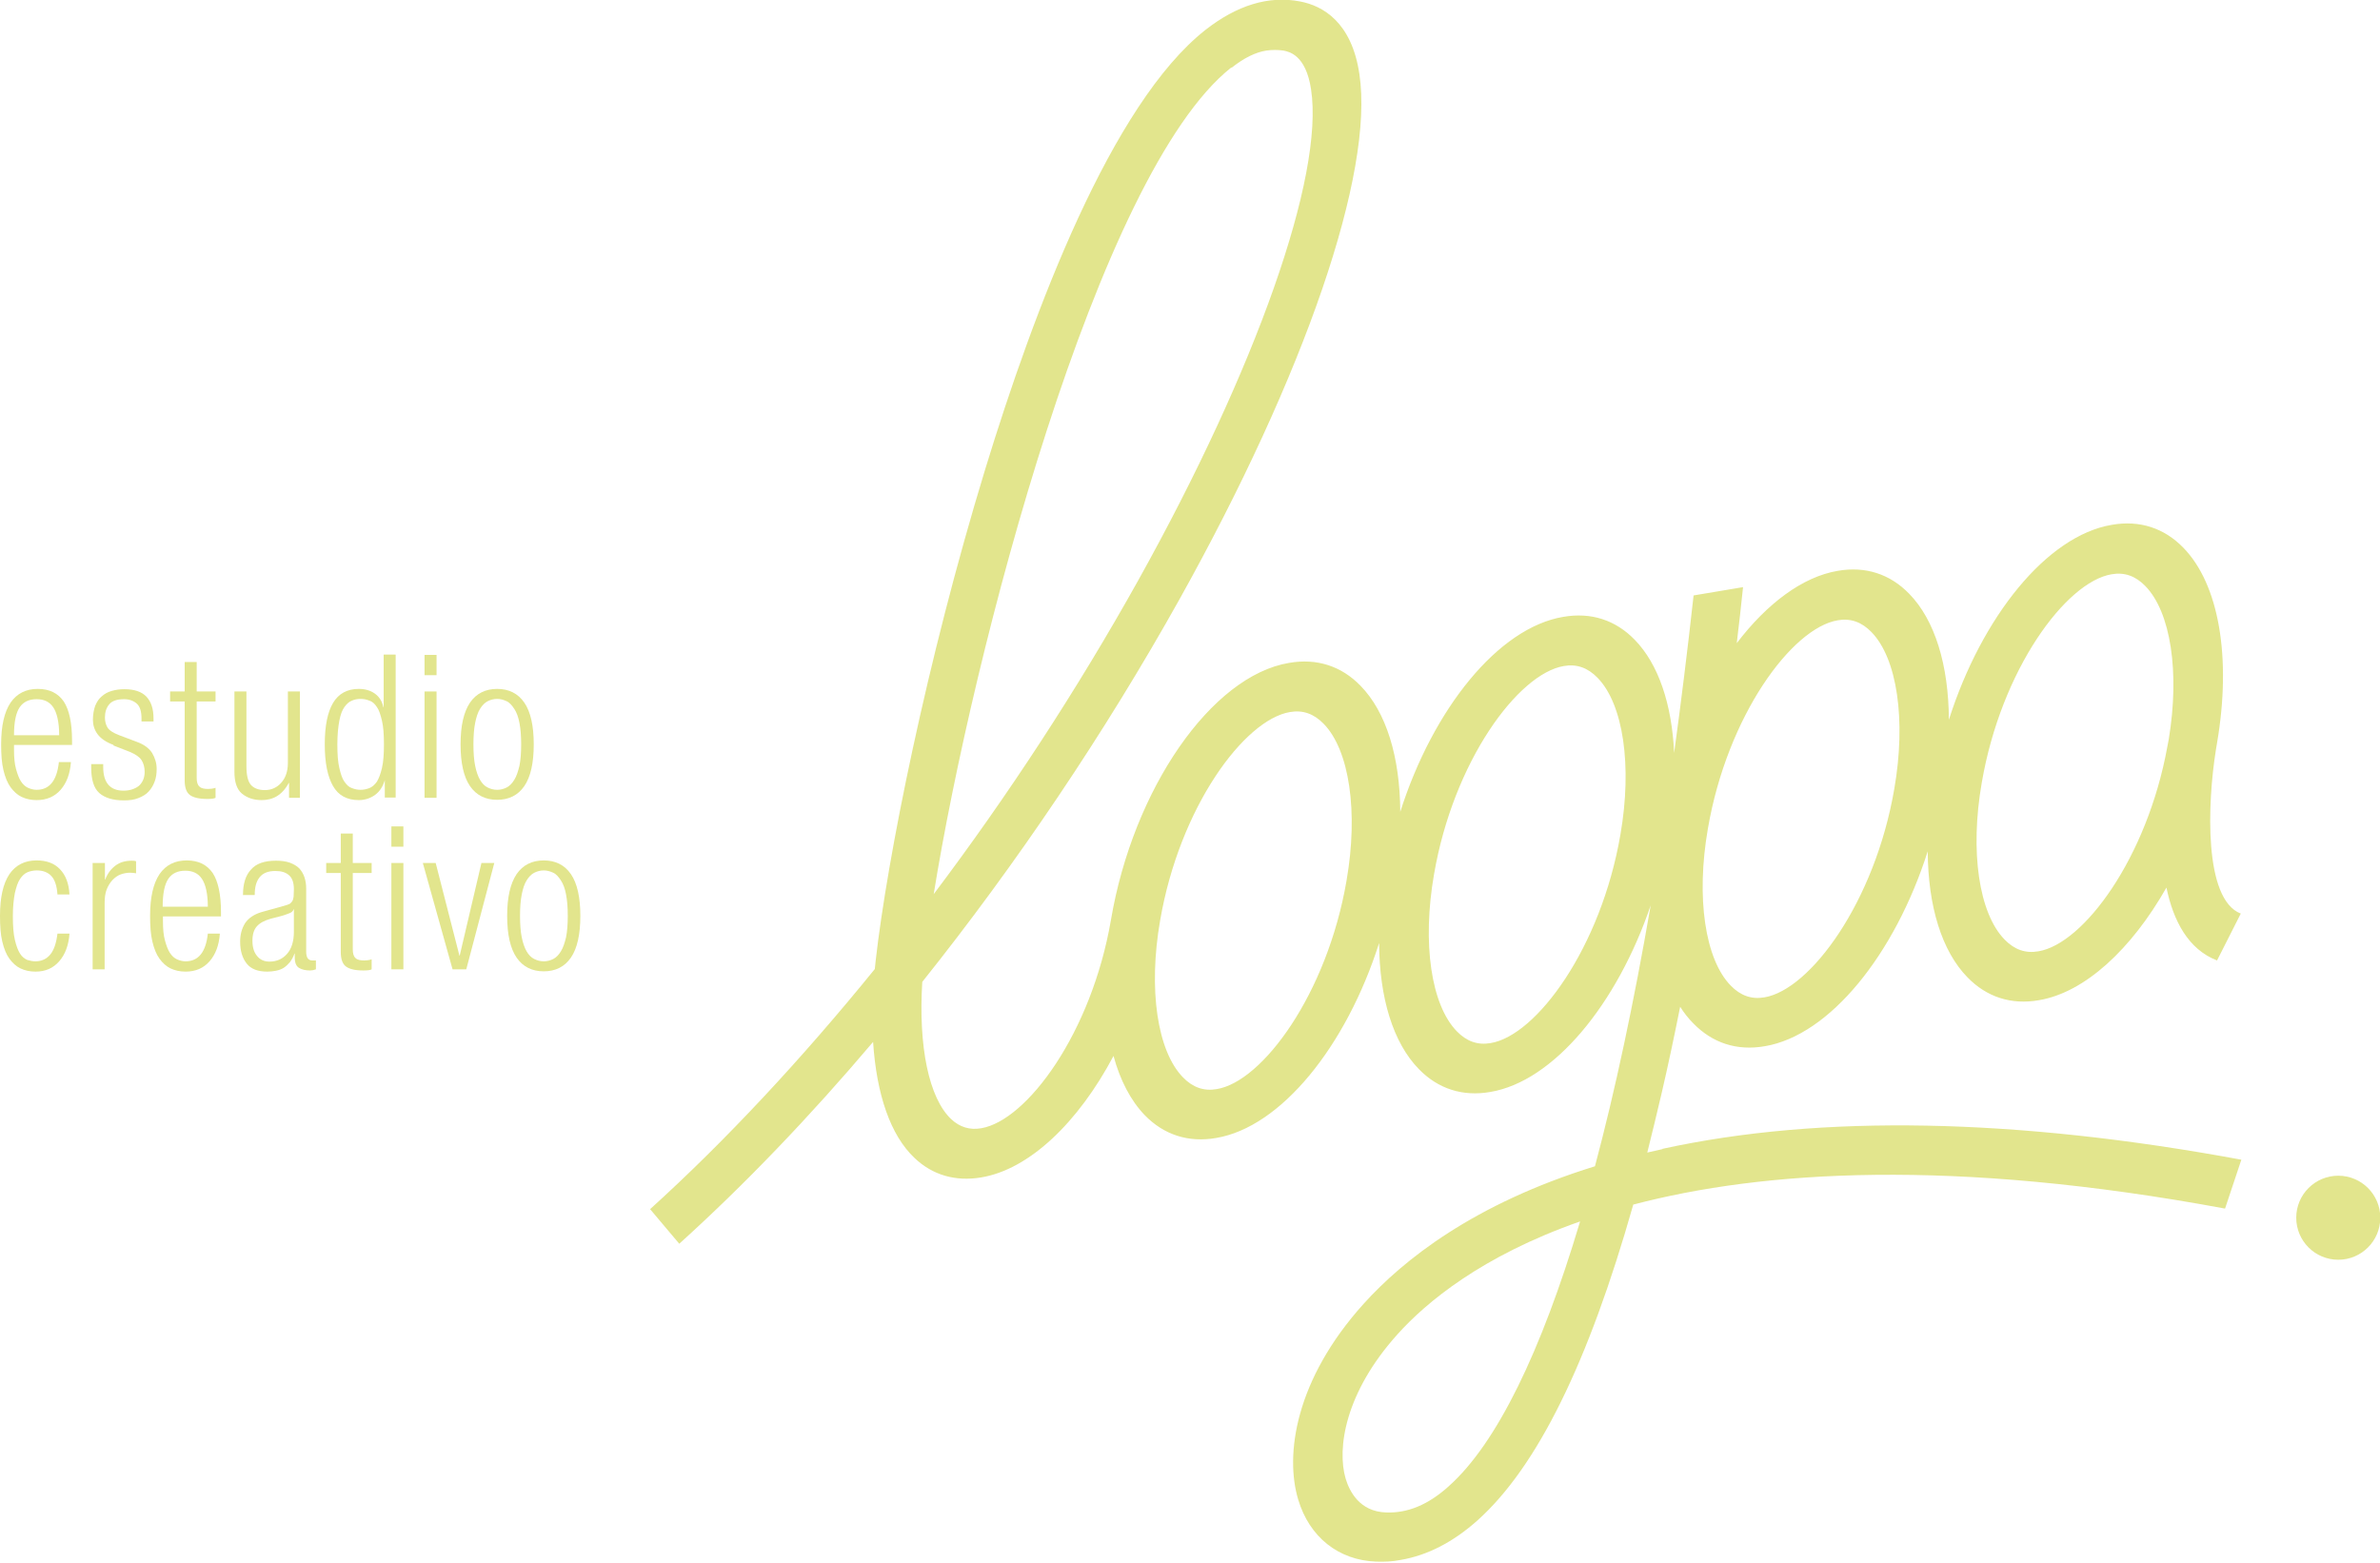
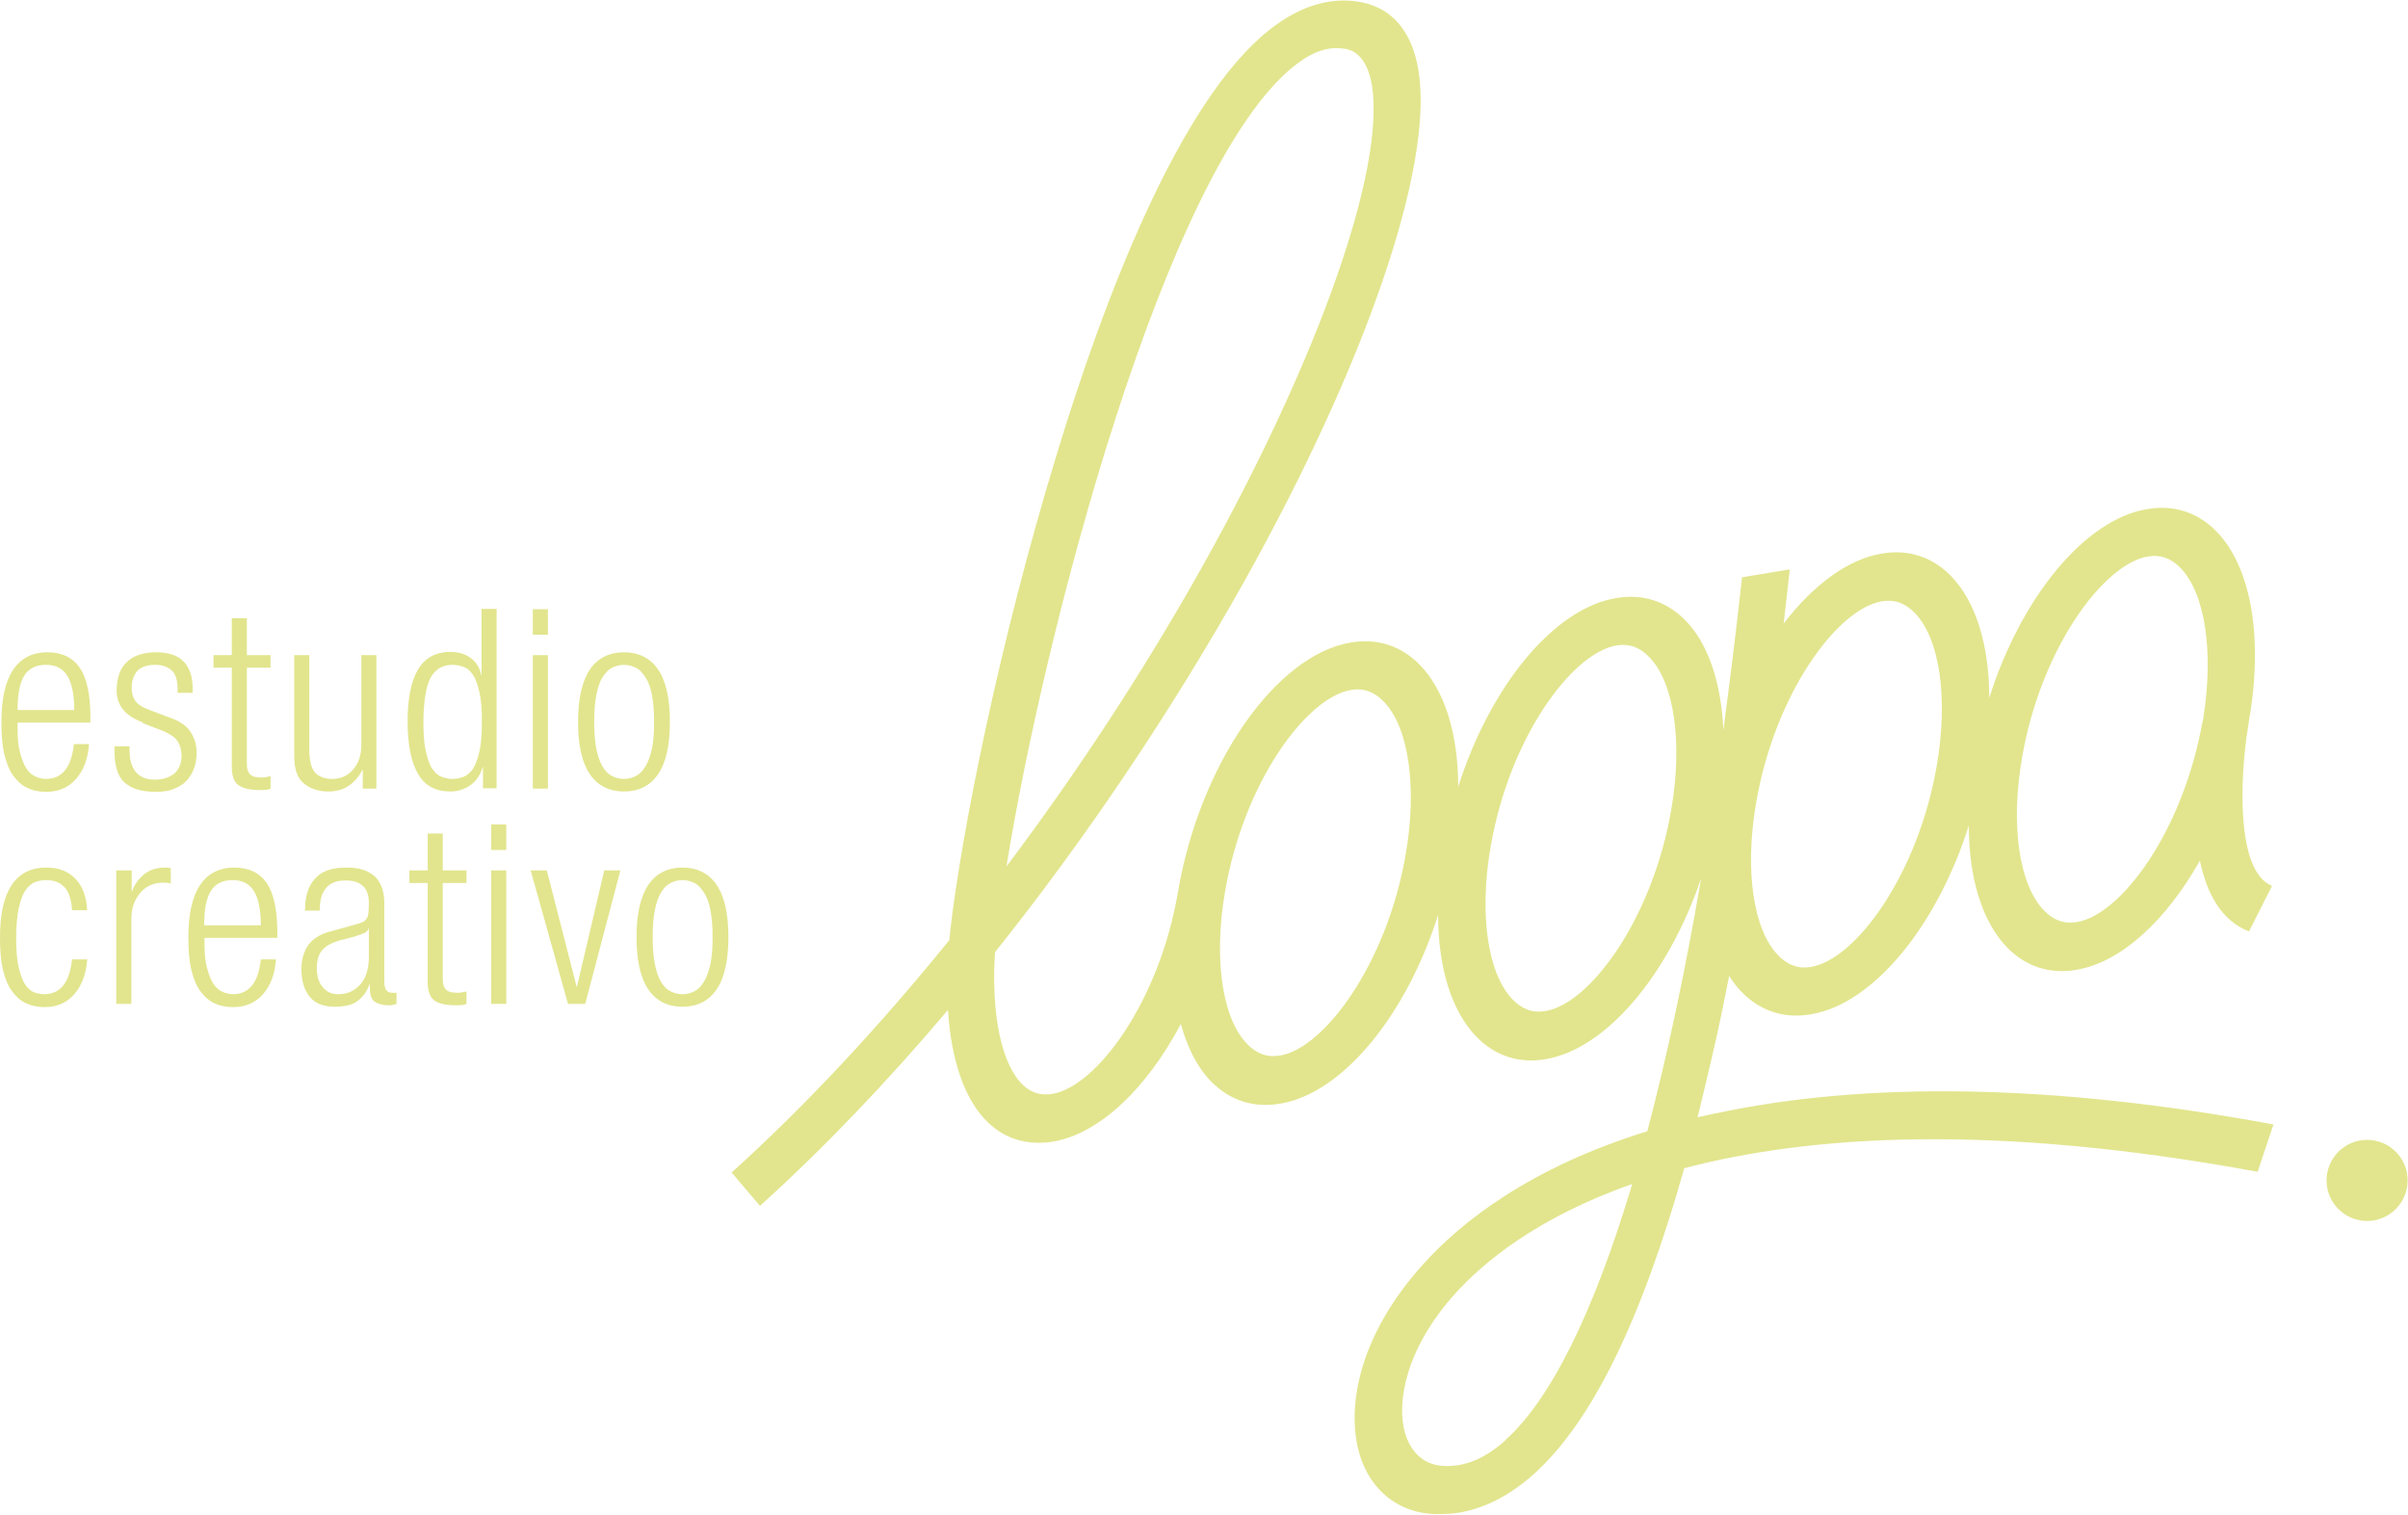
- <svg xmlns="http://www.w3.org/2000/svg" id="Capa_2" data-name="Capa 2" viewBox="0 0 83.25 54.65">
+ <svg xmlns="http://www.w3.org/2000/svg" id="Capa_2" data-name="Capa 2" viewBox="0 0 67.11 42.2">
  <defs>
    <style>
      .cls-1 {
        fill: #e2e58d;
      }
    </style>
  </defs>
  <g id="Capa_1-2" data-name="Capa 1">
    <g>
      <g>
-         <circle class="cls-1" cx="81.79" cy="42.6" r="1.47" />
-         <path class="cls-1" d="M58.15,40.2c-.18.04-.35.08-.53.12.17-.68.34-1.38.51-2.11.23-.99.44-1.99.64-2.99.14.22.29.41.46.58.67.69,1.53.97,2.5.8,2.27-.38,4.55-3.21,5.7-6.82.01,1.92.49,3.49,1.39,4.41.67.69,1.53.97,2.5.8,1.61-.27,3.24-1.79,4.46-3.94.24,1.16.76,2.16,1.77,2.55l.83-1.64c-1.3-.5-1.17-3.86-.87-5.73.01-.08.03-.16.04-.24.51-2.99.07-5.55-1.18-6.83-.67-.69-1.53-.97-2.5-.8-2.27.38-4.55,3.21-5.7,6.82-.01-1.92-.49-3.49-1.39-4.41-.67-.69-1.53-.97-2.5-.8-1.23.21-2.47,1.14-3.53,2.53.08-.69.16-1.34.22-1.96l-1.73.29c-.21,1.91-.44,3.75-.68,5.51-.08-1.71-.55-3.11-1.38-3.96-.67-.69-1.53-.97-2.5-.8-2.27.38-4.55,3.21-5.7,6.82-.01-1.92-.49-3.49-1.39-4.41-.67-.69-1.53-.97-2.5-.8-2.71.45-5.45,4.4-6.23,8.99-.68,3.96-2.94,7.02-4.54,7.29-.4.07-.75-.04-1.05-.32-.78-.74-1.15-2.54-1.01-4.8,3.29-4.12,6.38-8.7,9-13.39,4.4-7.89,6.81-14.92,6.29-18.37-.27-1.82-1.28-2.39-2.08-2.54-1.09-.21-2.2.13-3.31,1-3.28,2.59-5.99,9.78-7.7,15.37-2.06,6.75-3.43,13.64-3.83,17.19-.01.1-.02.2-.03.29-2.55,3.14-5.21,6-7.86,8.4l1.02,1.21c2.28-2.06,4.57-4.45,6.78-7.06.12,1.84.61,3.27,1.45,4.06.63.6,1.43.83,2.33.68,1.69-.28,3.4-1.93,4.63-4.25.23.85.6,1.56,1.09,2.07.67.69,1.53.97,2.5.8,2.27-.38,4.55-3.21,5.7-6.82.01,1.92.49,3.49,1.39,4.41.67.69,1.53.97,2.5.8,2.21-.37,4.43-3.06,5.61-6.53-.59,3.41-1.24,6.47-1.95,9.13-4.24,1.31-6.71,3.28-8.09,4.81-2.4,2.66-2.76,5.29-2.29,6.85.39,1.31,1.41,2.12,2.72,2.17.29.01.58,0,.87-.06.93-.16,1.83-.62,2.69-1.39,2.08-1.87,3.87-5.5,5.44-11.04,4.53-1.19,11.16-1.63,20.7.14l.57-1.71c-7.89-1.46-14.71-1.59-20.25-.38ZM69.32,27.38c.68-3.96,2.94-7.02,4.54-7.29.45-.08.84.06,1.18.41.89.91,1.21,3.01.82,5.37-.01.06-.03.15-.05.26-.71,3.89-2.93,6.89-4.51,7.15-.45.08-.84-.06-1.18-.41-.9-.92-1.22-3.08-.8-5.49ZM59.74,28.99c.68-3.96,2.94-7.02,4.54-7.29.45-.08.84.06,1.18.41.9.92,1.22,3.08.8,5.49-.68,3.96-2.94,7.02-4.54,7.29-.45.08-.84-.06-1.18-.41-.9-.92-1.22-3.08-.8-5.49ZM43.08,2.37c.43-.34.83-.54,1.21-.6.2-.03.41-.03.61,0,.19.04.78.15.96,1.36.46,3.03-1.92,9.77-6.05,17.18-2.12,3.8-4.55,7.52-7.15,10.97,1.36-8.44,5.73-25.22,10.41-28.92ZM47.1,30.81h0c-.68,3.96-2.94,7.03-4.54,7.29-.45.08-.84-.06-1.18-.41-.9-.92-1.22-3.08-.8-5.49,0,0,0,0,0,0h0s0,0,0,0c.68-3.96,2.94-7.02,4.54-7.29.45-.08.84.06,1.18.41.9.92,1.22,3.08.8,5.49ZM56.68,29.2c-.68,3.96-2.94,7.03-4.54,7.29-.45.08-.84-.06-1.18-.41-.9-.92-1.22-3.08-.8-5.49.68-3.96,2.94-7.02,4.54-7.29.45-.08.84.06,1.18.41.9.92,1.22,3.08.8,5.49ZM50.68,51.99c-.72.65-1.44.95-2.2.92-.93-.03-1.28-.75-1.41-1.18-.31-1.05-.03-3.01,1.82-5.06.98-1.09,2.92-2.73,6.38-3.94-1.37,4.59-2.92,7.76-4.58,9.25Z" />
+         <circle class="cls-1" cx="65.97" cy="32.9" r="1.13" />
+         <path class="cls-1" d="M47.72,31.05c-.14.03-.27.06-.41.09.13-.52.26-1.07.39-1.63.18-.76.34-1.54.49-2.31.11.17.22.32.35.45.52.53,1.19.75,1.93.62,1.75-.29,3.52-2.48,4.4-5.26,0,1.48.38,2.69,1.07,3.4.52.53,1.19.75,1.93.62,1.25-.21,2.5-1.38,3.44-3.04.19.9.59,1.67,1.37,1.97l.64-1.27c-1-.39-.9-2.98-.67-4.42.01-.06.02-.12.03-.19.4-2.31.06-4.28-.91-5.27-.52-.53-1.19-.75-1.93-.62-1.75.29-3.52,2.48-4.4,5.26,0-1.48-.38-2.69-1.07-3.4-.52-.53-1.19-.75-1.93-.62-.95.16-1.91.88-2.73,1.95.06-.53.12-1.04.17-1.51l-1.33.22c-.16,1.47-.34,2.89-.52,4.26-.06-1.32-.42-2.41-1.06-3.06-.52-.53-1.19-.75-1.93-.62-1.75.29-3.52,2.48-4.4,5.26,0-1.48-.38-2.69-1.07-3.4-.52-.53-1.19-.75-1.93-.62-2.09.35-4.21,3.4-4.81,6.95-.52,3.06-2.27,5.43-3.51,5.63-.31.05-.58-.03-.81-.25-.6-.57-.89-1.96-.78-3.7,2.54-3.18,4.92-6.72,6.95-10.34,3.4-6.09,5.26-11.53,4.86-14.18-.21-1.41-.99-1.84-1.61-1.96-.84-.16-1.7.1-2.55.77-2.53,2-4.63,7.55-5.94,11.87-1.59,5.21-2.65,10.53-2.96,13.27,0,.08-.02.15-.02.23-1.97,2.43-4.02,4.63-6.07,6.48l.79.93c1.76-1.59,3.53-3.44,5.24-5.46.09,1.42.47,2.52,1.12,3.14.48.46,1.1.64,1.8.53,1.31-.22,2.62-1.49,3.57-3.28.18.66.46,1.21.84,1.6.52.53,1.19.75,1.93.62,1.75-.29,3.52-2.48,4.4-5.26,0,1.48.38,2.69,1.07,3.4.52.53,1.19.75,1.93.62,1.7-.29,3.42-2.36,4.33-5.04-.45,2.64-.96,5-1.5,7.05-3.27,1.01-5.19,2.53-6.25,3.71-1.86,2.06-2.13,4.08-1.77,5.29.3,1.01,1.09,1.64,2.1,1.67.23,0,.45,0,.67-.04.72-.12,1.42-.48,2.08-1.07,1.61-1.44,2.99-4.24,4.2-8.53,3.5-.92,8.61-1.26,15.98.1l.44-1.32c-6.1-1.13-11.36-1.22-15.63-.29ZM56.35,21.14c.52-3.06,2.27-5.42,3.51-5.63.35-.06.65.05.91.32.68.7.93,2.32.64,4.15,0,.05-.02.11-.04.2-.55,3.01-2.26,5.32-3.49,5.52-.35.06-.65-.05-.91-.32-.7-.71-.94-2.38-.62-4.24ZM48.94,22.39c.52-3.06,2.27-5.43,3.51-5.63.35-.06.65.05.91.32.7.71.94,2.38.62,4.24-.52,3.06-2.27,5.43-3.51,5.63-.35.06-.65-.05-.91-.32-.7-.71-.94-2.38-.62-4.24ZM36.08,1.83c.33-.26.64-.42.94-.47.16-.03.31-.02.47,0,.15.03.6.12.75,1.05.35,2.34-1.48,7.54-4.67,13.27-1.64,2.94-3.52,5.81-5.52,8.47,1.05-6.52,4.42-19.48,8.04-22.33ZM39.18,23.79h0c-.52,3.06-2.27,5.43-3.51,5.63-.35.06-.65-.05-.91-.32-.7-.71-.94-2.38-.62-4.24,0,0,0,0,0,0h0s0,0,0,0c.52-3.06,2.27-5.42,3.51-5.63.35-.06.65.05.91.32.7.71.94,2.38.62,4.24ZM46.58,22.55c-.52,3.06-2.27,5.43-3.51,5.63-.35.06-.65-.05-.91-.32-.7-.71-.94-2.38-.62-4.24.52-3.06,2.27-5.42,3.51-5.63.35-.06.65.05.91.32.7.71.94,2.38.62,4.24ZM41.95,40.15c-.56.5-1.11.73-1.7.71-.72-.03-.99-.58-1.09-.91-.24-.81-.02-2.33,1.4-3.9.76-.84,2.25-2.11,4.93-3.05-1.06,3.54-2.26,6-3.54,7.14Z" />
      </g>
      <g>
-         <path class="cls-1" d="M2.48,26.67c-.03.4-.15.72-.36.96s-.49.36-.84.36c-.2,0-.37-.04-.52-.11-.15-.07-.28-.19-.39-.34-.11-.15-.19-.35-.25-.6-.06-.25-.08-.55-.08-.9,0-.65.11-1.13.33-1.46.22-.32.54-.48.95-.48s.71.15.91.44c.19.29.29.75.29,1.37v.15H.49v.17c0,.27.02.49.07.67s.1.32.17.43c.07.11.16.19.25.23s.19.07.3.07c.45,0,.71-.32.78-.97h.42ZM2.07,25.72c0-.46-.08-.79-.21-.98-.13-.19-.32-.28-.58-.28s-.46.09-.59.28c-.13.19-.2.51-.2.98h1.58Z" />
-         <path class="cls-1" d="M3.97,26.06c-.27-.1-.45-.23-.56-.38s-.16-.32-.16-.5.03-.35.08-.49c.06-.14.13-.25.23-.33.1-.09.21-.15.35-.19.14-.04.28-.06.44-.06.35,0,.61.09.77.26.17.18.25.43.25.77v.1h-.42v-.1c0-.24-.05-.42-.16-.52s-.26-.16-.45-.16c-.25,0-.42.06-.52.18s-.15.27-.15.46c0,.13.03.25.09.35.06.1.2.19.41.27l.61.23c.25.09.43.22.54.39.1.17.16.35.16.56,0,.16-.02.31-.07.44-.05.14-.12.25-.21.35s-.21.17-.36.23c-.15.06-.31.08-.51.08-.38,0-.67-.09-.86-.26-.19-.17-.28-.47-.28-.89v-.12h.42v.1c0,.55.24.83.71.83.22,0,.4-.06.54-.17.13-.12.2-.28.2-.49,0-.16-.04-.3-.11-.41-.07-.11-.21-.2-.39-.28l-.59-.23Z" />
-         <path class="cls-1" d="M6.46,24.54h-.51v-.35h.51v-1.03h.42v1.03h.66v.35h-.66v2.67c0,.15.03.25.1.31.06.06.17.08.3.08.08,0,.17-.01.26-.04v.35c-.05.03-.15.04-.29.04-.29,0-.49-.05-.61-.14-.12-.09-.18-.26-.18-.51v-2.76Z" />
-         <path class="cls-1" d="M8.2,24.19h.42v2.62c0,.3.05.52.15.64s.27.19.49.19c.24,0,.43-.09.58-.26.15-.17.23-.4.23-.69v-2.5h.42v3.72h-.38v-.52h-.01c-.11.21-.25.36-.41.46s-.35.14-.54.14c-.28,0-.51-.08-.69-.23s-.26-.41-.26-.76v-2.81Z" />
-         <path class="cls-1" d="M13.47,27.29h-.01c-.06.21-.17.39-.33.51s-.36.19-.58.19c-.41,0-.71-.16-.9-.49s-.29-.81-.29-1.46.1-1.13.29-1.45.49-.49.9-.49c.23,0,.42.06.57.17s.25.27.29.47h.01v-1.84h.42v5h-.38v-.62ZM11.8,26.04c0,.35.02.62.07.83s.1.37.18.48c.08.11.16.19.26.22.1.04.2.06.3.06s.21-.02.31-.06c.1-.04.18-.11.26-.22.07-.11.13-.27.18-.48s.07-.49.07-.83-.02-.62-.07-.83-.1-.37-.18-.48c-.07-.11-.16-.19-.26-.22-.1-.04-.2-.06-.31-.06s-.21.02-.3.06c-.1.04-.18.11-.26.22-.08.11-.14.27-.18.48s-.07.49-.07.83Z" />
-         <path class="cls-1" d="M14.85,22.91h.42v.71h-.42v-.71ZM14.85,24.19h.42v3.72h-.42v-3.72Z" />
-         <path class="cls-1" d="M16.11,26.04c0-.65.11-1.13.33-1.46.22-.32.54-.48.95-.48s.73.16.95.48c.22.32.33.81.33,1.46s-.11,1.14-.33,1.46c-.22.32-.54.48-.95.48s-.73-.16-.95-.48c-.22-.32-.33-.81-.33-1.46ZM16.56,26.04c0,.3.02.55.06.75.04.2.1.37.17.49s.16.22.27.27c.1.05.21.08.33.08s.23-.03.33-.08c.1-.05.19-.14.27-.27s.13-.29.18-.49c.04-.2.06-.45.06-.75s-.02-.54-.06-.75-.1-.37-.18-.49-.16-.22-.27-.27-.21-.08-.33-.08-.23.03-.33.08c-.1.05-.19.14-.27.27s-.13.29-.17.49-.06.45-.06.75Z" />
-         <path class="cls-1" d="M2.43,32.67c-.03.4-.15.72-.36.96-.21.24-.48.36-.83.36-.2,0-.37-.04-.52-.11-.15-.07-.28-.19-.39-.34-.11-.15-.19-.35-.25-.6-.06-.25-.08-.55-.08-.9,0-.65.11-1.13.33-1.46.22-.32.54-.48.95-.48.35,0,.62.1.82.31.2.21.31.5.33.88h-.42c-.02-.29-.09-.51-.21-.64-.12-.13-.29-.2-.51-.2-.11,0-.22.02-.32.06s-.19.12-.27.24-.13.28-.18.49c-.04.21-.07.48-.07.8,0,.35.02.63.07.84.05.21.11.37.18.48.07.11.16.18.25.22.1.03.19.05.29.05.21,0,.39-.08.52-.24.13-.16.21-.4.25-.73h.42Z" />
-         <path class="cls-1" d="M3.25,30.19h.42v.58h.01c.08-.21.2-.37.36-.49.16-.12.35-.17.57-.17.05,0,.1,0,.15.02v.42c-.07-.01-.14-.02-.2-.02-.12,0-.23.02-.34.06-.11.04-.2.11-.29.2-.08.09-.15.2-.2.33-.05.13-.07.29-.07.47v2.32h-.42v-3.72Z" />
-         <path class="cls-1" d="M7.69,32.67c-.03.4-.15.72-.36.96s-.49.36-.84.36c-.2,0-.37-.04-.52-.11-.15-.07-.28-.19-.39-.34-.11-.15-.19-.35-.25-.6-.06-.25-.08-.55-.08-.9,0-.65.11-1.13.33-1.46.22-.32.54-.48.95-.48s.71.15.91.44c.19.29.29.75.29,1.37v.15h-2.03v.17c0,.27.02.49.07.67s.1.32.17.43c.07.11.16.19.25.23s.19.07.3.07c.45,0,.71-.32.78-.97h.42ZM7.27,31.72c0-.46-.08-.79-.21-.98-.13-.19-.32-.28-.58-.28s-.46.09-.59.28c-.13.19-.2.51-.2.98h1.58Z" />
-         <path class="cls-1" d="M8.5,31.3c0-.38.09-.68.28-.88.18-.21.47-.31.87-.31.19,0,.35.02.49.07.13.05.24.11.33.2.08.09.14.19.18.31.04.12.06.25.06.4v2.2c0,.21.07.31.22.31h.12v.31c-.08.03-.14.04-.2.04-.16,0-.29-.03-.39-.09-.1-.06-.15-.18-.15-.37v-.13h-.01c-.04.12-.1.22-.16.3-.07.08-.14.15-.22.2-.08.05-.17.08-.27.1-.1.02-.2.03-.3.03-.33,0-.57-.09-.72-.28-.15-.19-.23-.44-.23-.77,0-.25.06-.46.17-.64.12-.18.31-.31.57-.39l.79-.22c.07-.02.14-.04.18-.06.05-.02.08-.06.11-.1.03-.04.04-.1.05-.16,0-.07.01-.16.01-.26,0-.24-.06-.4-.18-.5-.12-.1-.27-.14-.47-.14-.25,0-.43.07-.55.22s-.17.35-.17.62h-.42ZM10.28,31.81h-.01c-.02.07-.08.12-.18.15-.1.04-.19.07-.27.09l-.35.09c-.21.06-.37.14-.48.26s-.16.29-.16.51.05.4.16.53c.1.13.25.2.43.2.26,0,.46-.09.62-.27s.24-.44.24-.78v-.78Z" />
-         <path class="cls-1" d="M11.92,30.54h-.51v-.35h.51v-1.03h.42v1.03h.66v.35h-.66v2.67c0,.15.03.25.1.31.06.06.17.08.3.08.08,0,.17-.01.26-.04v.35c-.05.03-.15.04-.29.04-.29,0-.49-.05-.61-.14-.12-.09-.18-.26-.18-.51v-2.76Z" />
-         <path class="cls-1" d="M13.69,28.91h.42v.71h-.42v-.71ZM13.69,30.19h.42v3.72h-.42v-3.72Z" />
-         <path class="cls-1" d="M14.79,30.19h.45l.83,3.24h.01l.76-3.24h.45l-.98,3.72h-.48l-1.04-3.72Z" />
-         <path class="cls-1" d="M17.74,32.04c0-.65.11-1.13.33-1.46.22-.32.54-.48.95-.48s.73.16.95.48c.22.32.33.81.33,1.46s-.11,1.14-.33,1.46c-.22.32-.54.48-.95.48s-.73-.16-.95-.48c-.22-.32-.33-.81-.33-1.46ZM18.19,32.04c0,.3.02.55.06.75.04.2.1.37.17.49s.16.22.27.27c.1.05.21.08.33.08s.23-.03.33-.08c.1-.05.19-.14.27-.27s.13-.29.18-.49c.04-.2.06-.45.06-.75s-.02-.54-.06-.75-.1-.37-.18-.49-.16-.22-.27-.27-.21-.08-.33-.08-.23.03-.33.08c-.1.05-.19.14-.27.27s-.13.29-.17.49-.06.45-.06.75Z" />
+         <path class="cls-1" d="M2.48,20.75c-.03.4-.15.72-.36.96s-.49.36-.84.36c-.2,0-.37-.04-.52-.11-.15-.07-.28-.19-.39-.34-.11-.15-.19-.35-.25-.6-.06-.25-.08-.55-.08-.9,0-.65.11-1.13.33-1.46.22-.32.54-.48.95-.48s.71.15.91.44c.19.29.29.75.29,1.37v.15H.49v.17c0,.27.02.49.07.67s.1.32.17.43c.07.11.16.19.25.23s.19.07.3.07c.45,0,.71-.32.78-.97h.42ZM2.07,19.79c0-.46-.08-.79-.21-.98-.13-.19-.32-.28-.58-.28s-.46.09-.59.28c-.13.19-.2.51-.2.98h1.58Z" />
+         <path class="cls-1" d="M3.97,20.13c-.27-.1-.45-.23-.56-.38s-.16-.32-.16-.5.03-.35.08-.49c.06-.14.13-.25.23-.33.1-.09.21-.15.35-.19.14-.04.28-.06.44-.06.35,0,.61.09.77.26.17.18.25.43.25.77v.1h-.42v-.1c0-.24-.05-.42-.16-.52s-.26-.16-.45-.16c-.25,0-.42.06-.52.18s-.15.27-.15.46c0,.13.03.25.09.35.06.1.2.19.41.27l.61.23c.25.09.43.22.54.39.1.17.16.35.16.56,0,.16-.02.31-.07.44-.05.14-.12.25-.21.35s-.21.17-.36.23c-.15.06-.31.08-.51.08-.38,0-.67-.09-.86-.26-.19-.17-.28-.47-.28-.89v-.12h.42v.1c0,.55.24.83.71.83.22,0,.4-.06.54-.17.13-.12.2-.28.2-.49,0-.16-.04-.3-.11-.41-.07-.11-.21-.2-.39-.28l-.59-.23Z" />
+         <path class="cls-1" d="M6.46,18.61h-.51v-.35h.51v-1.03h.42v1.03h.66v.35h-.66v2.67c0,.15.03.25.1.31.06.06.17.08.3.08.08,0,.17-.01.26-.04v.35c-.05.03-.15.04-.29.04-.29,0-.49-.05-.61-.14-.12-.09-.18-.26-.18-.51v-2.76Z" />
+         <path class="cls-1" d="M8.2,18.26h.42v2.62c0,.3.05.52.15.64s.27.19.49.19c.24,0,.43-.09.58-.26.15-.17.23-.4.23-.69v-2.5h.42v3.72h-.38v-.52h-.01c-.11.21-.25.36-.41.46s-.35.14-.54.14c-.28,0-.51-.08-.69-.23s-.26-.41-.26-.76v-2.81Z" />
+         <path class="cls-1" d="M13.47,21.36h-.01c-.06.21-.17.39-.33.51s-.36.19-.58.19c-.41,0-.71-.16-.9-.49s-.29-.81-.29-1.46.1-1.13.29-1.45.49-.49.9-.49c.23,0,.42.06.57.17s.25.27.29.47h.01v-1.84h.42v5h-.38v-.62ZM11.8,20.12c0,.35.02.62.07.83s.1.37.18.48c.08.11.16.19.26.22.1.04.2.06.3.06s.21-.02.31-.06c.1-.04.18-.11.26-.22.07-.11.13-.27.18-.48s.07-.49.07-.83-.02-.62-.07-.83-.1-.37-.18-.48c-.07-.11-.16-.19-.26-.22-.1-.04-.2-.06-.31-.06s-.21.02-.3.06c-.1.04-.18.11-.26.22-.08.11-.14.27-.18.48s-.07.49-.07.83Z" />
+         <path class="cls-1" d="M14.85,16.98h.42v.71h-.42v-.71ZM14.85,18.26h.42v3.72h-.42v-3.72Z" />
+         <path class="cls-1" d="M16.11,20.12c0-.65.11-1.13.33-1.46.22-.32.54-.48.95-.48s.73.16.95.48c.22.32.33.81.33,1.46s-.11,1.14-.33,1.46c-.22.32-.54.48-.95.48s-.73-.16-.95-.48c-.22-.32-.33-.81-.33-1.46ZM16.56,20.12c0,.3.02.55.06.75.04.2.1.37.17.49s.16.22.27.27c.1.05.21.08.33.08s.23-.03.33-.08c.1-.05.19-.14.27-.27s.13-.29.18-.49c.04-.2.06-.45.06-.75s-.02-.54-.06-.75-.1-.37-.18-.49-.16-.22-.27-.27-.21-.08-.33-.08-.23.03-.33.08c-.1.05-.19.14-.27.27s-.13.29-.17.49-.06.45-.06.75Z" />
+         <path class="cls-1" d="M2.43,26.75c-.03.4-.15.72-.36.96-.21.24-.48.36-.83.36-.2,0-.37-.04-.52-.11-.15-.07-.28-.19-.39-.34-.11-.15-.19-.35-.25-.6-.06-.25-.08-.55-.08-.9,0-.65.11-1.13.33-1.46.22-.32.54-.48.95-.48.35,0,.62.1.82.31.2.21.31.5.33.88h-.42c-.02-.29-.09-.51-.21-.64-.12-.13-.29-.2-.51-.2-.11,0-.22.02-.32.06s-.19.12-.27.24-.13.28-.18.49c-.04.21-.07.48-.07.8,0,.35.02.63.07.84.05.21.11.37.18.48.07.11.16.18.25.22.1.03.19.05.29.05.21,0,.39-.08.52-.24.13-.16.21-.4.25-.73h.42Z" />
+         <path class="cls-1" d="M3.25,24.26h.42v.58h.01c.08-.21.2-.37.36-.49.16-.12.35-.17.57-.17.05,0,.1,0,.15.02v.42c-.07-.01-.14-.02-.2-.02-.12,0-.23.02-.34.06-.11.04-.2.11-.29.2-.08.09-.15.2-.2.33-.05.13-.07.29-.07.47v2.32h-.42v-3.72Z" />
+         <path class="cls-1" d="M7.69,26.75c-.03.4-.15.72-.36.96s-.49.36-.84.36c-.2,0-.37-.04-.52-.11-.15-.07-.28-.19-.39-.34-.11-.15-.19-.35-.25-.6-.06-.25-.08-.55-.08-.9,0-.65.11-1.13.33-1.46.22-.32.54-.48.95-.48s.71.15.91.44c.19.29.29.75.29,1.37v.15h-2.03v.17c0,.27.02.49.07.67s.1.32.17.43c.07.11.16.19.25.23s.19.07.3.07c.45,0,.71-.32.78-.97h.42ZM7.27,25.79c0-.46-.08-.79-.21-.98-.13-.19-.32-.28-.58-.28s-.46.09-.59.28c-.13.19-.2.51-.2.98h1.58Z" />
+         <path class="cls-1" d="M8.5,25.37c0-.38.09-.68.28-.88.18-.21.47-.31.87-.31.19,0,.35.02.49.07.13.05.24.11.33.2.08.09.14.19.18.31.04.12.06.25.06.4v2.2c0,.21.07.31.22.31h.12v.31c-.08.03-.14.04-.2.04-.16,0-.29-.03-.39-.09-.1-.06-.15-.18-.15-.37v-.13h-.01c-.04.12-.1.22-.16.3-.07.08-.14.15-.22.2-.08.05-.17.08-.27.1-.1.02-.2.03-.3.03-.33,0-.57-.09-.72-.28-.15-.19-.23-.44-.23-.77,0-.25.06-.46.17-.64.12-.18.31-.31.57-.39l.79-.22c.07-.02.14-.04.18-.06.05-.02.08-.06.11-.1.03-.04.04-.1.05-.16,0-.07.01-.16.01-.26,0-.24-.06-.4-.18-.5-.12-.1-.27-.14-.47-.14-.25,0-.43.07-.55.22s-.17.35-.17.62h-.42ZM10.28,25.88h-.01c-.02.07-.08.12-.18.15-.1.04-.19.07-.27.09l-.35.09c-.21.06-.37.14-.48.26s-.16.29-.16.51.05.4.16.53c.1.13.25.2.43.2.26,0,.46-.09.62-.27s.24-.44.24-.78v-.78Z" />
+         <path class="cls-1" d="M11.92,24.61h-.51v-.35h.51v-1.03h.42v1.03h.66v.35h-.66v2.67c0,.15.03.25.1.31.06.06.17.08.3.08.08,0,.17-.01.26-.04v.35c-.05.03-.15.04-.29.04-.29,0-.49-.05-.61-.14-.12-.09-.18-.26-.18-.51v-2.76Z" />
+         <path class="cls-1" d="M13.69,22.98h.42v.71h-.42v-.71ZM13.69,24.26h.42v3.72h-.42v-3.72Z" />
+         <path class="cls-1" d="M14.79,24.26h.45l.83,3.24h.01l.76-3.24h.45l-.98,3.72h-.48l-1.04-3.72Z" />
+         <path class="cls-1" d="M17.74,26.12c0-.65.11-1.13.33-1.46.22-.32.54-.48.95-.48s.73.16.95.48c.22.32.33.81.33,1.46s-.11,1.14-.33,1.46c-.22.32-.54.48-.95.48s-.73-.16-.95-.48c-.22-.32-.33-.81-.33-1.46ZM18.19,26.12c0,.3.02.55.06.75.04.2.1.37.17.49s.16.22.27.27c.1.05.21.08.33.08s.23-.03.33-.08c.1-.05.19-.14.27-.27s.13-.29.18-.49c.04-.2.06-.45.06-.75s-.02-.54-.06-.75-.1-.37-.18-.49-.16-.22-.27-.27-.21-.08-.33-.08-.23.03-.33.08c-.1.05-.19.14-.27.27s-.13.29-.17.49-.06.45-.06.75Z" />
      </g>
    </g>
  </g>
</svg>
